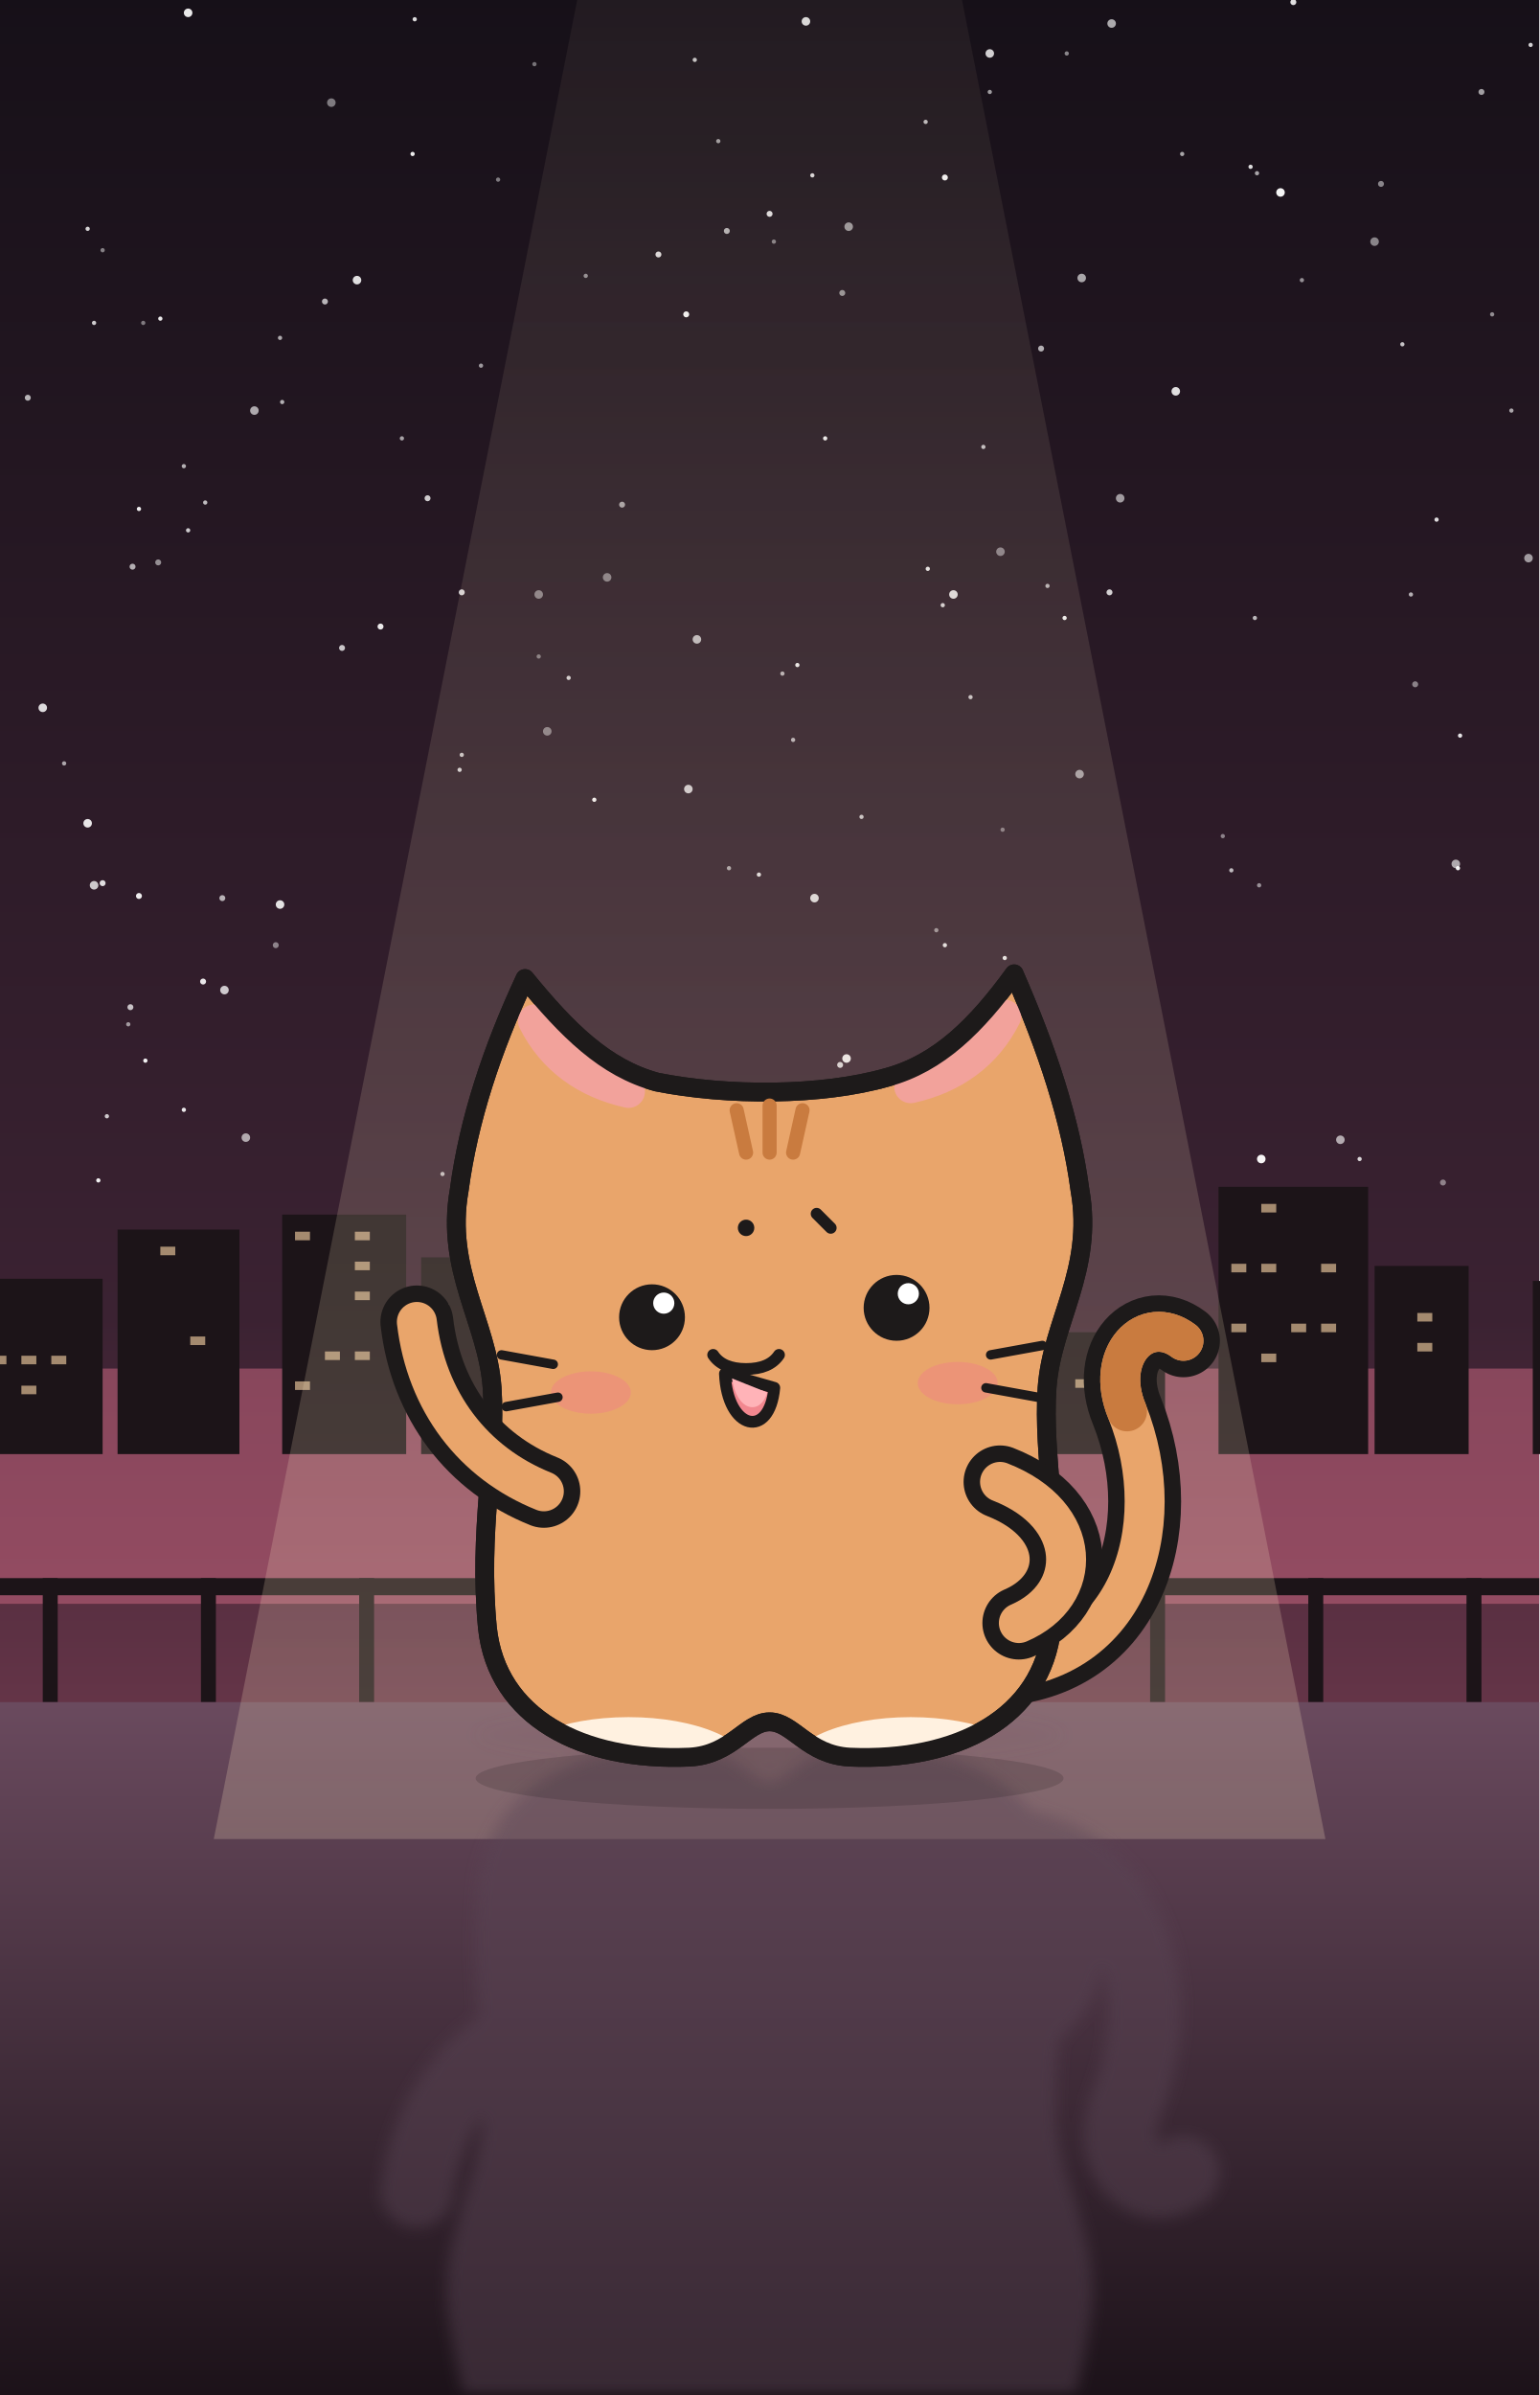
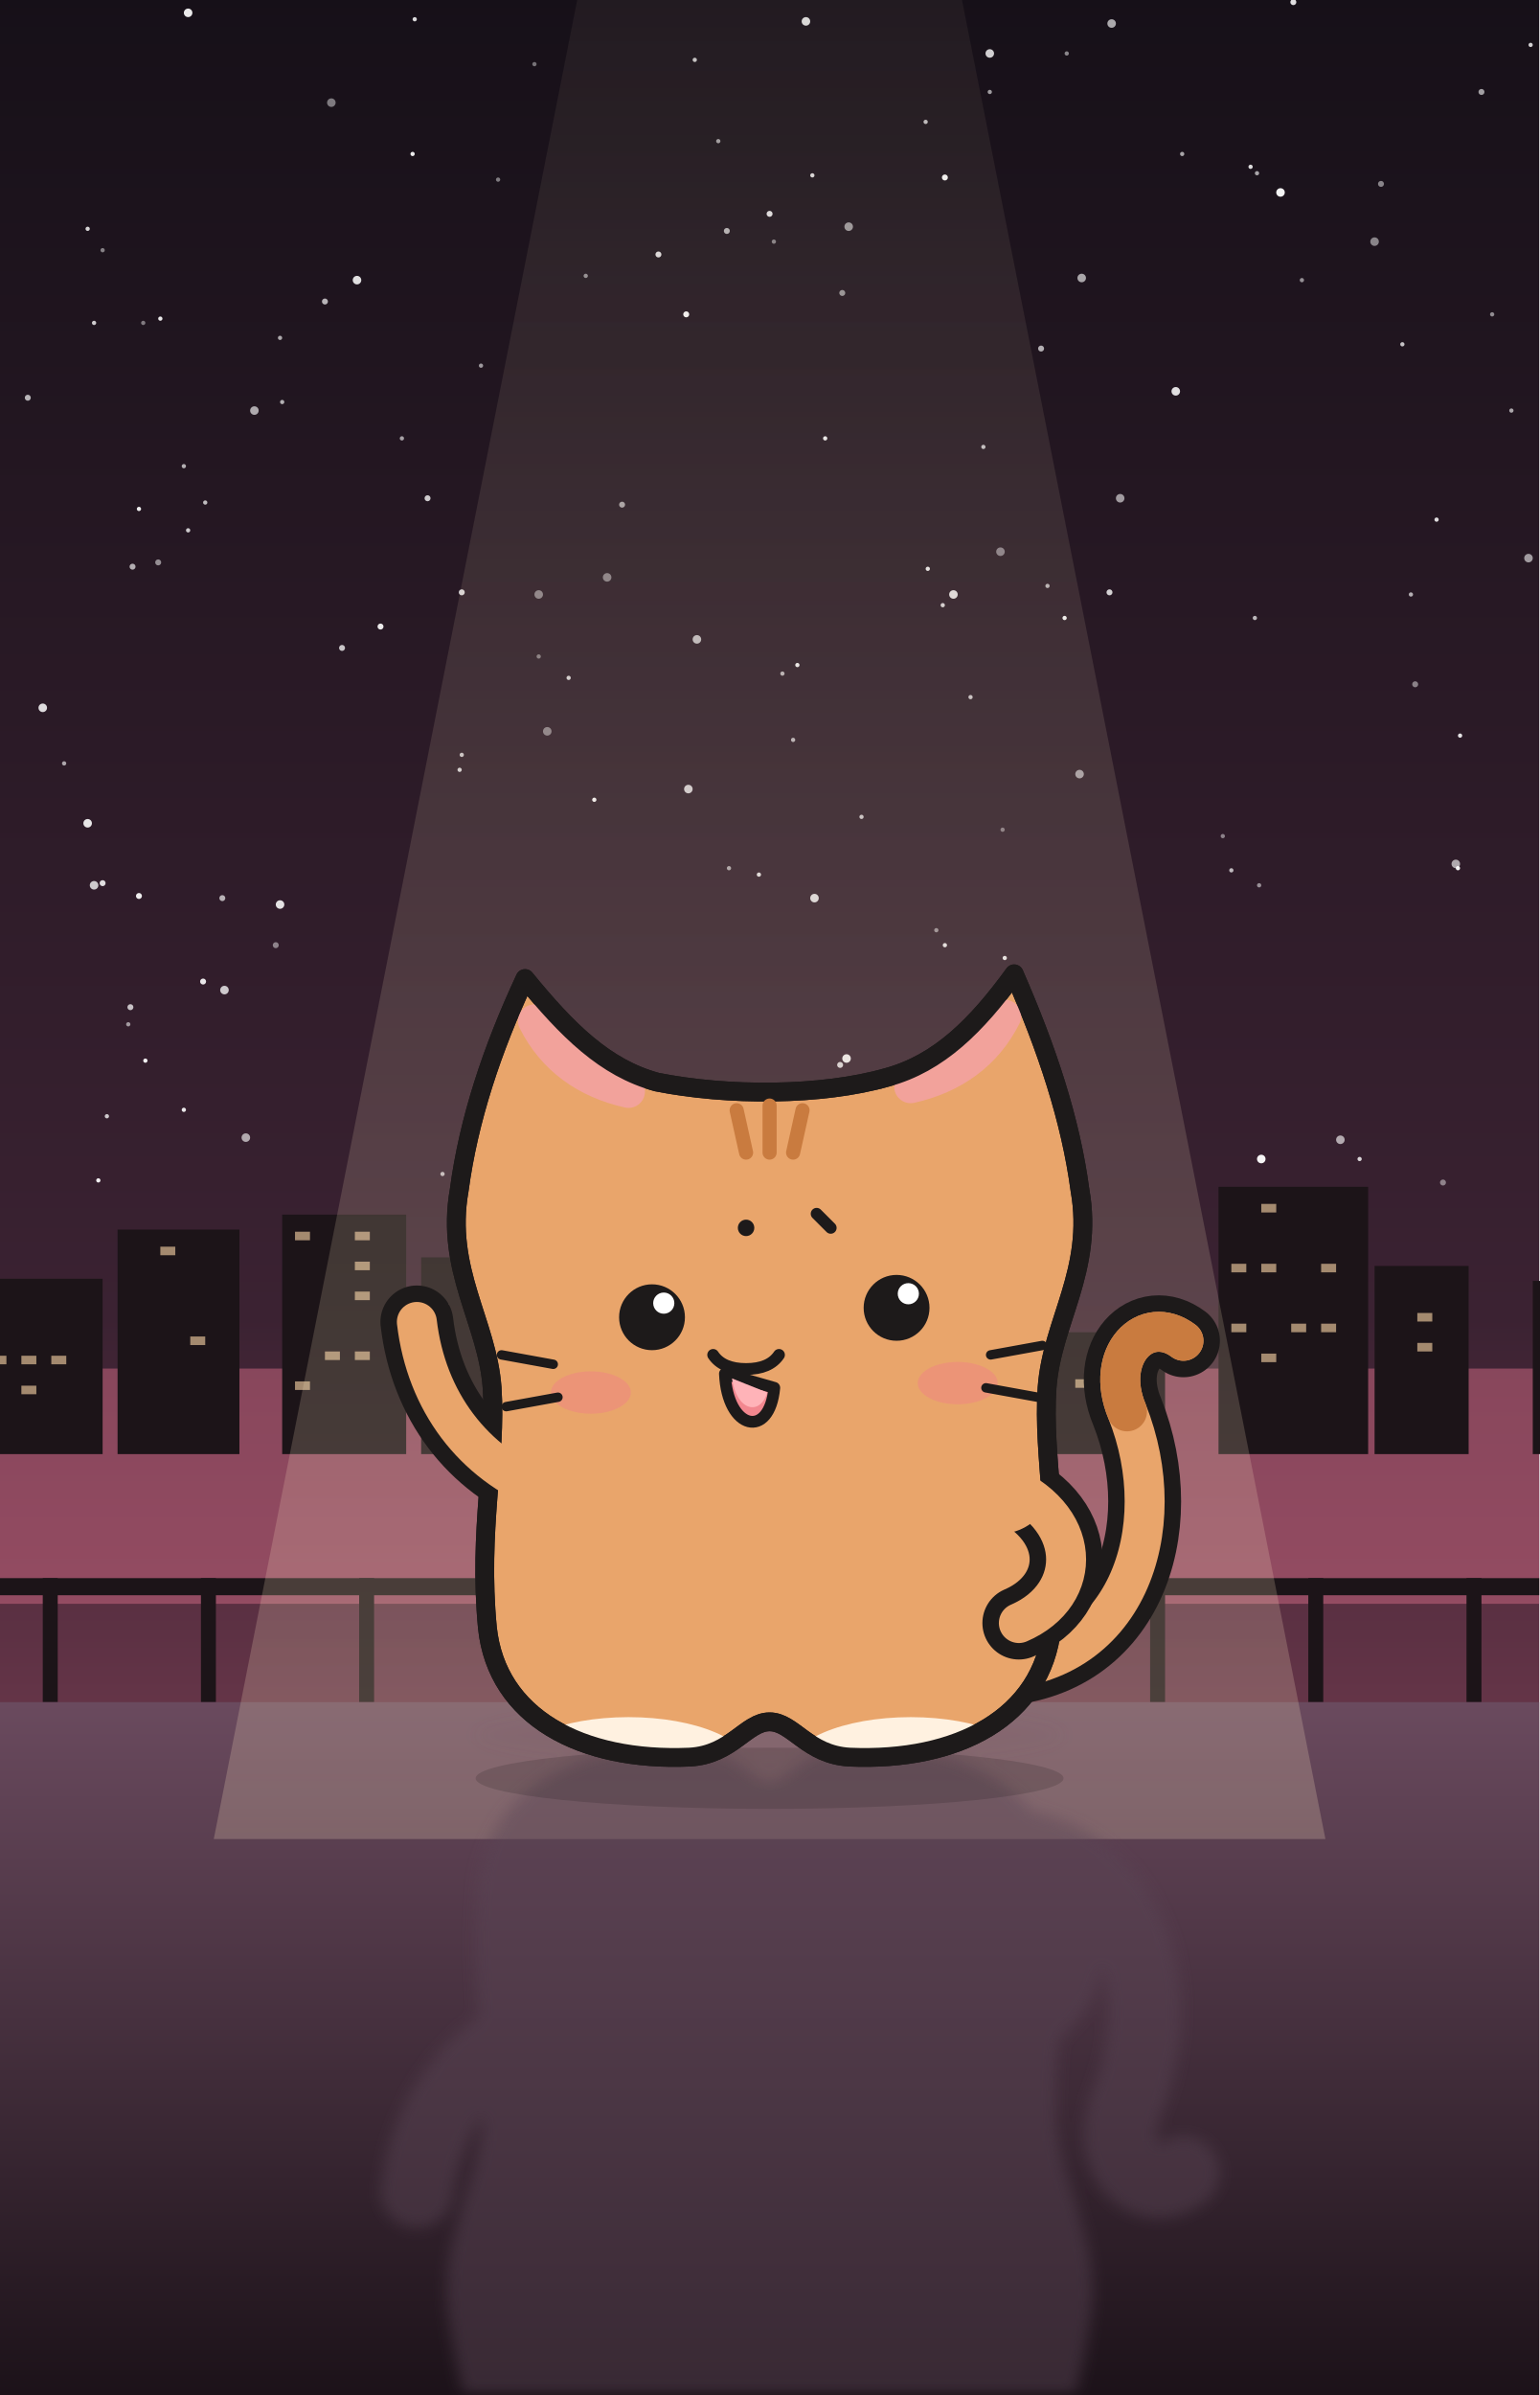
<svg xmlns="http://www.w3.org/2000/svg" viewBox="0 0 720 1120" width="720" height="1120">
  <defs>
    <clipPath id="tofu-clip">
      <path d="M200,432 C190,432 184,446 166,447 C120,449 84,430 80,392 C76,350 84,320 82,290 C80,262 62,240 68,206 C72,176 82,146 96,116 C114,138 130,154 152,160 C182,166 222,166 250,158 C272,152 288,136 304,114 C318,146 328,176 332,206 C338,240 320,262 318,290 C316,320 324,350 320,392 C316,430 280,449 234,447 C216,446 210,432 200,432 Z" />
    </clipPath>
+     <mask id="tofu-arm-left-m" maskUnits="userSpaceOnUse" x="0" y="0" width="400" height="500">
+       <rect width="400" height="500" fill="#fff" />
+       <circle cx="104" cy="334" r="40" fill="#000" clip-path="url(#tofu-clip)" />
+     </mask>
+     <mask id="tofu-arm-right-m" maskUnits="userSpaceOnUse" x="0" y="0" width="400" height="500">
+       <rect width="400" height="500" fill="#fff" />
+       <circle cx="298" cy="330" r="22" fill="#000" clip-path="url(#tofu-clip)" />
+     </mask>
    <linearGradient id="sky" x1="0" y1="0" x2="0" y2="1">
      <stop offset="0" stop-color="#161018" />
      <stop offset=".55" stop-color="#3b2232" />
      <stop offset="1" stop-color="#b0566f" />
    </linearGradient>
    <linearGradient id="floor" x1="0" y1="0" x2="0" y2="1">
      <stop offset="0" stop-color="#6a4a5e" />
      <stop offset="1" stop-color="#1c1219" />
    </linearGradient>
    <linearGradient id="beam" x1="0" y1="0" x2="0" y2="1">
      <stop offset="0" stop-color="#ffe7c2" stop-opacity=".05" />
      <stop offset="1" stop-color="#ffe7c2" stop-opacity=".22" />
    </linearGradient>
    <filter id="shade">
      <feColorMatrix type="matrix" values="0 0 0 0 .1  0 0 0 0 .06  0 0 0 0 .09  0 0 0 1 0" />
      <feGaussianBlur stdDeviation="3" />
    </filter>
    <g id="tofu">
      <g id="shadow" class="L-shadow">
        <ellipse cx="200" cy="456" rx="125" ry="13" fill="#000" opacity=".14" />
      </g>
      <g id="tail" class="L-tail" data-pivot="292 405">
        <path d="M292,410 C352,410 372,350 352,300 C342,276 360,258 376,270" fill="none" stroke="#1d1a1a" stroke-width="31" stroke-linecap="round" stroke-linejoin="round" />
        <path d="M292,410 C352,410 372,350 352,300 C342,276 360,258 376,270" fill="none" stroke="#e9a56b" stroke-width="17" stroke-linecap="round" stroke-linejoin="round" />
        <path d="M352,300 C342,276 360,258 376,270" fill="none" stroke="#c97b3f" stroke-width="17" stroke-linecap="round" />
      </g>
      <g id="body" class="L-body" data-pivot="200 440">
        <g id="body-base" class="L-body-base">
          <path d="M200,432 C190,432 184,446 166,447 C120,449 84,430 80,392 C76,350 84,320 82,290 C80,262 62,240 68,206 C72,176 82,146 96,116 C114,138 130,154 152,160 C182,166 222,166 250,158 C272,152 288,136 304,114 C318,146 328,176 332,206 C338,240 320,262 318,290 C316,320 324,350 320,392 C316,430 280,449 234,447 C216,446 210,432 200,432 Z" fill="#e9a56b" stroke="#1d1a1a" stroke-width="8" stroke-linejoin="round" stroke-linecap="round" />
          <g clip-path="url(#tofu-clip)">
            <path d="M100,134 C108,150 122,160 140,164 C122,158 108,148 100,134 Z" fill="#f2a29b" stroke="#f2a29b" stroke-width="14" stroke-linejoin="round" />
            <path d="M300,132 C292,148 278,158 260,162 C278,156 292,146 300,132 Z" fill="#f2a29b" stroke="#f2a29b" stroke-width="14" stroke-linejoin="round" />
            <ellipse cx="140" cy="452" rx="52" ry="22" fill="#fff1e0" />
            <ellipse cx="260" cy="452" rx="52" ry="22" fill="#fff1e0" />
          </g>
          <path d="M200,432 C190,432 184,446 166,447 C120,449 84,430 80,392 C76,350 84,320 82,290 C80,262 62,240 68,206 C72,176 82,146 96,116 C114,138 130,154 152,160 C182,166 222,166 250,158 C272,152 288,136 304,114 C318,146 328,176 332,206 C338,240 320,262 318,290 C316,320 324,350 320,392 C316,430 280,449 234,447 C216,446 210,432 200,432 Z" fill="none" stroke="#1d1a1a" stroke-width="8" stroke-linejoin="round" />
        </g>
        <g id="stripes" class="L-stripes">
          <path d="M186,172 l4,18 M200,170 v20 M214,172 l-4,18" fill="none" stroke="#c97b3f" stroke-width="6" stroke-linecap="round" stroke-linejoin="round" />
        </g>
        <g transform="translate(0,46)">
          <g id="brows" class="L-brows" data-pivot="205 174">
            <circle cx="190" cy="176" r="3.5" fill="#1d1a1a" />
            <path d="M220,170 l6,6" fill="none" stroke="#1d1a1a" stroke-width="5" stroke-linecap="round" stroke-linejoin="round" />
          </g>
          <g id="eyes" class="L-eyes" data-pivot="204 212">
            <circle cx="150" cy="214" r="14" fill="#1d1a1a" />
            <circle cx="155" cy="208" r="4.5" fill="#fff" />
            <circle cx="254" cy="210" r="14" fill="#1d1a1a" />
            <circle cx="259" cy="204" r="4.5" fill="#fff" />
          </g>
          <g id="blush" class="L-blush">
            <ellipse cx="124" cy="246" rx="17" ry="9" fill="#f07f86" opacity=".45" />
            <ellipse cx="280" cy="242" rx="17" ry="9" fill="#f07f86" opacity=".45" />
          </g>
          <g id="whiskers" class="L-whiskers">
            <path d="M108,234 l-22,-4 M110,248 l-22,4 M294,230 l22,-4 M292,244 l22,4" fill="none" stroke="#1d1a1a" stroke-width="4" stroke-linecap="round" stroke-linejoin="round" />
          </g>
          <g id="mouth-open" class="L-mouth-open" data-pivot="190 245">
            <path d="M190,236 q-10,0 -14,-6 M190,236 q10,0 14,-6" fill="none" stroke="#1d1a1a" stroke-width="5" stroke-linecap="round" stroke-linejoin="round" />
            <path d="M181,238 C182,262 200,266 202,244 Z" fill="#f2878f" stroke="#1d1a1a" stroke-width="5" stroke-linejoin="round" stroke-linecap="round" />
            <path d="M184,240 C186,254 196,256 199,246" fill="#ffb3b8" />
          </g>
          <g id="mouth-closed" class="L-mouth-closed" data-pivot="190 236" style="display:none">
            <path d="M176,232 q7,9 14,0 q7,9 14,0" fill="none" stroke="#1d1a1a" stroke-width="5" stroke-linecap="round" stroke-linejoin="round" />
          </g>
        </g>
      </g>
      <g id="arm-left" class="L-arm-left" data-pivot="104 334">
-         <path d="M104,334 C74,322 54,296 50,262" fill="none" stroke="#1d1a1a" stroke-width="31" stroke-linecap="round" stroke-linejoin="round" />
+         <path d="M104,334 C74,322 54,296 50,262" mask="url(#tofu-arm-left-m)" fill="none" stroke="#1d1a1a" stroke-width="31" stroke-linecap="round" stroke-linejoin="round" />
        <path d="M104,334 C74,322 54,296 50,262" fill="none" stroke="#e9a56b" stroke-width="17" stroke-linecap="round" stroke-linejoin="round" />
      </g>
      <g id="arm-right" class="L-arm-right" data-pivot="298 330">
-         <path d="M298,330 C334,344 334,378 306,390" fill="none" stroke="#1d1a1a" stroke-width="31" stroke-linecap="round" stroke-linejoin="round" />
+         <path d="M298,330 C334,344 334,378 306,390" mask="url(#tofu-arm-right-m)" fill="none" stroke="#1d1a1a" stroke-width="31" stroke-linecap="round" stroke-linejoin="round" />
        <path d="M298,330 C334,344 334,378 306,390" fill="none" stroke="#e9a56b" stroke-width="17" stroke-linecap="round" stroke-linejoin="round" />
      </g>
    </g>
  </defs>
  <rect width="720" height="1120" fill="url(#sky)" />
  <circle cx="233" cy="84" r="1" fill="#fff" opacity="0.44" />
  <circle cx="386" cy="205" r="1" fill="#fff" opacity="0.90" />
  <circle cx="155" cy="48" r="2" fill="#fff" opacity="0.44" />
  <circle cx="65" cy="238" r="1" fill="#fff" opacity="0.92" />
  <circle cx="454" cy="326" r="1" fill="#fff" opacity="0.72" />
  <circle cx="286" cy="547" r="1" fill="#fff" opacity="0.71" />
  <circle cx="96" cy="235" r="1" fill="#fff" opacity="0.71" />
  <circle cx="403" cy="382" r="1" fill="#fff" opacity="0.72" />
  <circle cx="460" cy="209" r="1" fill="#fff" opacity="0.71" />
  <circle cx="446" cy="278" r="2" fill="#fff" opacity="0.83" />
  <circle cx="335" cy="517" r="1.4" fill="#fff" opacity="0.56" />
  <circle cx="572" cy="391" r="1" fill="#fff" opacity="0.45" />
  <circle cx="216" cy="277" r="1.4" fill="#fff" opacity="0.80" />
  <circle cx="207" cy="549" r="1" fill="#fff" opacity="0.68" />
  <circle cx="119" cy="192" r="2" fill="#fff" opacity="0.63" />
  <circle cx="693" cy="43" r="1.4" fill="#fff" opacity="0.59" />
  <circle cx="252" cy="278" r="2" fill="#fff" opacity="0.44" />
  <circle cx="67" cy="151" r="1" fill="#fff" opacity="0.43" />
  <circle cx="505" cy="362" r="2" fill="#fff" opacity="0.56" />
  <circle cx="278" cy="374" r="1" fill="#fff" opacity="0.92" />
  <circle cx="256" cy="342" r="2" fill="#fff" opacity="0.43" />
  <circle cx="553" cy="72" r="1" fill="#fff" opacity="0.62" />
  <circle cx="660" cy="278" r="1" fill="#fff" opacity="0.65" />
  <circle cx="396" cy="495" r="2" fill="#fff" opacity="0.88" />
  <circle cx="200" cy="233" r="1.4" fill="#fff" opacity="0.78" />
  <circle cx="274" cy="129" r="1" fill="#fff" opacity="0.50" />
  <circle cx="167" cy="131" r="2" fill="#fff" opacity="0.86" />
  <circle cx="131" cy="158" r="1" fill="#fff" opacity="0.63" />
  <circle cx="266" cy="317" r="1" fill="#fff" opacity="0.78" />
  <circle cx="371" cy="346" r="1" fill="#fff" opacity="0.65" />
  <circle cx="627" cy="533" r="2" fill="#fff" opacity="0.62" />
  <circle cx="284" cy="270" r="2" fill="#fff" opacity="0.43" />
  <circle cx="48" cy="117" r="1" fill="#fff" opacity="0.46" />
  <circle cx="433" cy="57" r="1" fill="#fff" opacity="0.70" />
  <circle cx="683" cy="344" r="1" fill="#fff" opacity="0.88" />
  <circle cx="442" cy="83" r="1.4" fill="#fff" opacity="0.93" />
  <circle cx="434" cy="266" r="1" fill="#fff" opacity="0.87" />
  <circle cx="715" cy="261" r="2" fill="#fff" opacity="0.57" />
  <circle cx="104" cy="420" r="1.4" fill="#fff" opacity="0.66" />
  <circle cx="498" cy="289" r="1" fill="#fff" opacity="0.92" />
  <circle cx="380" cy="82" r="1" fill="#fff" opacity="0.82" />
  <circle cx="215" cy="360" r="1" fill="#fff" opacity="0.78" />
  <circle cx="188" cy="205" r="1" fill="#fff" opacity="0.60" />
  <circle cx="160" cy="303" r="1.4" fill="#fff" opacity="0.75" />
  <circle cx="442" cy="442" r="1" fill="#fff" opacity="0.84" />
  <circle cx="589" cy="414" r="1" fill="#fff" opacity="0.51" />
  <circle cx="355" cy="409" r="1" fill="#fff" opacity="0.83" />
  <circle cx="340" cy="108" r="1.4" fill="#fff" opacity="0.65" />
  <circle cx="675" cy="553" r="1.4" fill="#fff" opacity="0.44" />
  <circle cx="74" cy="263" r="1.4" fill="#fff" opacity="0.51" />
  <circle cx="449" cy="504" r="1" fill="#fff" opacity="0.66" />
  <circle cx="470" cy="448" r="1" fill="#fff" opacity="0.86" />
  <circle cx="86" cy="218" r="1" fill="#fff" opacity="0.66" />
  <circle cx="129" cy="442" r="1.4" fill="#fff" opacity="0.45" />
  <circle cx="681" cy="404" r="2" fill="#fff" opacity="0.62" />
  <circle cx="682" cy="406" r="1" fill="#fff" opacity="0.95" />
  <circle cx="20" cy="331" r="2" fill="#fff" opacity="0.84" />
  <circle cx="105" cy="463" r="2" fill="#fff" opacity="0.76" />
  <circle cx="252" cy="307" r="1" fill="#fff" opacity="0.41" />
  <circle cx="576" cy="407" r="1" fill="#fff" opacity="0.69" />
  <circle cx="672" cy="243" r="1" fill="#fff" opacity="0.85" />
  <circle cx="152" cy="141" r="1.4" fill="#fff" opacity="0.68" />
  <circle cx="550" cy="183" r="2" fill="#fff" opacity="0.86" />
  <circle cx="44" cy="414" r="2" fill="#fff" opacity="0.76" />
  <circle cx="587" cy="289" r="1" fill="#fff" opacity="0.69" />
  <circle cx="377" cy="10" r="2" fill="#fff" opacity="0.83" />
  <circle cx="438" cy="435" r="1" fill="#fff" opacity="0.49" />
  <circle cx="341" cy="406" r="1" fill="#fff" opacity="0.58" />
  <circle cx="373" cy="311" r="1" fill="#fff" opacity="0.89" />
  <circle cx="41" cy="107" r="1" fill="#fff" opacity="0.82" />
  <circle cx="366" cy="315" r="1" fill="#fff" opacity="0.64" />
  <circle cx="441" cy="283" r="1" fill="#fff" opacity="0.78" />
  <circle cx="326" cy="299" r="2" fill="#fff" opacity="0.68" />
  <circle cx="178" cy="293" r="1.4" fill="#fff" opacity="0.91" />
  <circle cx="643" cy="113" r="2" fill="#fff" opacity="0.48" />
  <circle cx="88" cy="248" r="1" fill="#fff" opacity="0.77" />
  <circle cx="308" cy="119" r="1.4" fill="#fff" opacity="0.83" />
  <circle cx="646" cy="86" r="1.4" fill="#fff" opacity="0.48" />
  <circle cx="636" cy="542" r="1" fill="#fff" opacity="0.81" />
  <circle cx="68" cy="496" r="1" fill="#fff" opacity="0.94" />
  <circle cx="599" cy="90" r="2" fill="#fff" opacity="0.95" />
  <circle cx="291" cy="236" r="1.4" fill="#fff" opacity="0.58" />
  <circle cx="520" cy="11" r="2" fill="#fff" opacity="0.64" />
  <circle cx="13" cy="186" r="1.4" fill="#fff" opacity="0.68" />
  <circle cx="46" cy="552" r="1" fill="#fff" opacity="0.93" />
  <circle cx="75" cy="149" r="1" fill="#fff" opacity="0.90" />
  <circle cx="131" cy="423" r="2" fill="#fff" opacity="0.87" />
  <circle cx="487" cy="530" r="2" fill="#fff" opacity="0.48" />
  <circle cx="662" cy="320" r="1.4" fill="#fff" opacity="0.45" />
  <circle cx="41" cy="385" r="2" fill="#fff" opacity="0.89" />
  <circle cx="194" cy="9" r="1" fill="#fff" opacity="0.84" />
  <circle cx="60" cy="479" r="1" fill="#fff" opacity="0.55" />
  <circle cx="88" cy="6" r="2" fill="#fff" opacity="0.91" />
  <circle cx="193" cy="72" r="1" fill="#fff" opacity="0.92" />
  <circle cx="698" cy="147" r="1" fill="#fff" opacity="0.51" />
  <circle cx="225" cy="171" r="1" fill="#fff" opacity="0.56" />
  <circle cx="360" cy="100" r="1.4" fill="#fff" opacity="0.84" />
  <circle cx="716" cy="21" r="1" fill="#fff" opacity="0.80" />
  <circle cx="397" cy="106" r="2" fill="#fff" opacity="0.54" />
  <circle cx="322" cy="369" r="2" fill="#fff" opacity="0.76" />
  <circle cx="393" cy="498" r="1.4" fill="#fff" opacity="0.78" />
  <circle cx="707" cy="192" r="1" fill="#fff" opacity="0.62" />
  <circle cx="250" cy="30" r="1" fill="#fff" opacity="0.41" />
  <circle cx="450" cy="493" r="2" fill="#fff" opacity="0.49" />
  <circle cx="61" cy="471" r="1.4" fill="#fff" opacity="0.73" />
  <circle cx="499" cy="25" r="1" fill="#fff" opacity="0.49" />
  <circle cx="321" cy="147" r="1.4" fill="#fff" opacity="0.93" />
  <circle cx="394" cy="137" r="1.4" fill="#fff" opacity="0.52" />
  <circle cx="132" cy="188" r="1" fill="#fff" opacity="0.66" />
  <circle cx="362" cy="113" r="1" fill="#fff" opacity="0.45" />
  <circle cx="588" cy="81" r="1" fill="#fff" opacity="0.62" />
  <circle cx="216" cy="353" r="1" fill="#fff" opacity="0.72" />
  <circle cx="381" cy="420" r="2" fill="#fff" opacity="0.82" />
  <circle cx="519" cy="277" r="1.4" fill="#fff" opacity="0.80" />
  <circle cx="463" cy="25" r="2" fill="#fff" opacity="0.80" />
  <circle cx="585" cy="78" r="1" fill="#fff" opacity="0.85" />
  <circle cx="421" cy="500" r="1" fill="#fff" opacity="0.45" />
  <circle cx="30" cy="357" r="1" fill="#fff" opacity="0.61" />
  <circle cx="325" cy="28" r="1" fill="#fff" opacity="0.74" />
  <circle cx="490" cy="274" r="1" fill="#fff" opacity="0.65" />
  <circle cx="50" cy="522" r="1" fill="#fff" opacity="0.76" />
  <circle cx="48" cy="413" r="1.4" fill="#fff" opacity="0.85" />
  <circle cx="609" cy="131" r="1" fill="#fff" opacity="0.53" />
  <circle cx="468" cy="258" r="2" fill="#fff" opacity="0.44" />
  <circle cx="656" cy="161" r="1" fill="#fff" opacity="0.74" />
  <circle cx="463" cy="43" r="1" fill="#fff" opacity="0.58" />
  <circle cx="469" cy="388" r="1" fill="#fff" opacity="0.41" />
  <circle cx="44" cy="151" r="1" fill="#fff" opacity="0.78" />
  <circle cx="487" cy="163" r="1.4" fill="#fff" opacity="0.66" />
  <circle cx="336" cy="66" r="1" fill="#fff" opacity="0.57" />
  <circle cx="62" cy="265" r="1.4" fill="#fff" opacity="0.65" />
  <circle cx="590" cy="542" r="2" fill="#fff" opacity="0.95" />
  <circle cx="279" cy="513" r="1" fill="#fff" opacity="0.44" />
  <circle cx="65" cy="419" r="1.4" fill="#fff" opacity="0.92" />
  <circle cx="95" cy="459" r="1.4" fill="#fff" opacity="0.89" />
  <circle cx="506" cy="130" r="2" fill="#fff" opacity="0.62" />
  <circle cx="115" cy="532" r="2" fill="#fff" opacity="0.62" />
  <circle cx="524" cy="233" r="2" fill="#fff" opacity="0.57" />
  <circle cx="605" cy="1" r="1.4" fill="#fff" opacity="0.86" />
  <circle cx="86" cy="519" r="1" fill="#fff" opacity="0.90" />
  <rect x="0" y="640" width="720" height="110" fill="#c3627c" opacity=".55" />
  <rect x="-10" y="598" width="58" height="82" fill="#1c1418" />
  <rect x="-4" y="634" width="7" height="4" fill="#ffd9a8" opacity=".6" />
  <rect x="10" y="634" width="7" height="4" fill="#ffd9a8" opacity=".6" />
  <rect x="24" y="634" width="7" height="4" fill="#ffd9a8" opacity=".6" />
  <rect x="10" y="648" width="7" height="4" fill="#ffd9a8" opacity=".6" />
  <rect x="55" y="575" width="57" height="105" fill="#1c1418" />
  <rect x="75" y="583" width="7" height="4" fill="#ffd9a8" opacity=".6" />
  <rect x="89" y="625" width="7" height="4" fill="#ffd9a8" opacity=".6" />
  <rect x="132" y="568" width="58" height="112" fill="#1c1418" />
  <rect x="138" y="576" width="7" height="4" fill="#ffd9a8" opacity=".6" />
  <rect x="166" y="576" width="7" height="4" fill="#ffd9a8" opacity=".6" />
  <rect x="166" y="590" width="7" height="4" fill="#ffd9a8" opacity=".6" />
  <rect x="166" y="604" width="7" height="4" fill="#ffd9a8" opacity=".6" />
  <rect x="152" y="632" width="7" height="4" fill="#ffd9a8" opacity=".6" />
  <rect x="166" y="632" width="7" height="4" fill="#ffd9a8" opacity=".6" />
  <rect x="138" y="646" width="7" height="4" fill="#ffd9a8" opacity=".6" />
  <rect x="197" y="588" width="68" height="92" fill="#1c1418" />
  <rect x="231" y="596" width="7" height="4" fill="#ffd9a8" opacity=".6" />
  <rect x="245" y="596" width="7" height="4" fill="#ffd9a8" opacity=".6" />
  <rect x="203" y="610" width="7" height="4" fill="#ffd9a8" opacity=".6" />
  <rect x="231" y="610" width="7" height="4" fill="#ffd9a8" opacity=".6" />
  <rect x="245" y="610" width="7" height="4" fill="#ffd9a8" opacity=".6" />
  <rect x="203" y="624" width="7" height="4" fill="#ffd9a8" opacity=".6" />
  <rect x="275" y="649" width="88" height="31" fill="#1c1418" />
  <rect x="378" y="632" width="57" height="48" fill="#1c1418" />
  <rect x="398" y="640" width="7" height="4" fill="#ffd9a8" opacity=".6" />
  <rect x="455" y="623" width="90" height="57" fill="#1c1418" />
  <rect x="475" y="631" width="7" height="4" fill="#ffd9a8" opacity=".6" />
  <rect x="503" y="645" width="7" height="4" fill="#ffd9a8" opacity=".6" />
  <rect x="570" y="555" width="70" height="125" fill="#1c1418" />
  <rect x="590" y="563" width="7" height="4" fill="#ffd9a8" opacity=".6" />
  <rect x="576" y="591" width="7" height="4" fill="#ffd9a8" opacity=".6" />
  <rect x="590" y="591" width="7" height="4" fill="#ffd9a8" opacity=".6" />
  <rect x="618" y="591" width="7" height="4" fill="#ffd9a8" opacity=".6" />
  <rect x="576" y="619" width="7" height="4" fill="#ffd9a8" opacity=".6" />
  <rect x="604" y="619" width="7" height="4" fill="#ffd9a8" opacity=".6" />
  <rect x="618" y="619" width="7" height="4" fill="#ffd9a8" opacity=".6" />
  <rect x="590" y="633" width="7" height="4" fill="#ffd9a8" opacity=".6" />
  <rect x="643" y="592" width="44" height="88" fill="#1c1418" />
  <rect x="663" y="614" width="7" height="4" fill="#ffd9a8" opacity=".6" />
  <rect x="663" y="628" width="7" height="4" fill="#ffd9a8" opacity=".6" />
  <rect x="717" y="599" width="60" height="81" fill="#1c1418" />
  <rect x="737" y="607" width="7" height="4" fill="#ffd9a8" opacity=".6" />
  <rect x="751" y="607" width="7" height="4" fill="#ffd9a8" opacity=".6" />
  <rect x="751" y="621" width="7" height="4" fill="#ffd9a8" opacity=".6" />
  <rect x="751" y="635" width="7" height="4" fill="#ffd9a8" opacity=".6" />
  <rect x="737" y="649" width="7" height="4" fill="#ffd9a8" opacity=".6" />
  <rect x="751" y="649" width="7" height="4" fill="#ffd9a8" opacity=".6" />
  <rect x="0" y="738" width="720" height="8" fill="#1c1418" />
  <rect x="20" y="738" width="7" height="58" fill="#1c1418" />
  <rect x="94" y="738" width="7" height="58" fill="#1c1418" />
  <rect x="168" y="738" width="7" height="58" fill="#1c1418" />
  <rect x="242" y="738" width="7" height="58" fill="#1c1418" />
  <rect x="316" y="738" width="7" height="58" fill="#1c1418" />
  <rect x="390" y="738" width="7" height="58" fill="#1c1418" />
  <rect x="464" y="738" width="7" height="58" fill="#1c1418" />
  <rect x="538" y="738" width="7" height="58" fill="#1c1418" />
  <rect x="612" y="738" width="7" height="58" fill="#1c1418" />
  <rect x="686" y="738" width="7" height="58" fill="#1c1418" />
  <rect x="0" y="796" width="720" height="324" fill="url(#floor)" />
  <path d="M270,0 L450,0 L620,860 L100,860 Z" fill="url(#beam)" />
  <g transform="translate(140,1313) scale(1.1,-1.1)" filter="url(#shade)" opacity=".45">
    <use href="#tofu" />
  </g>
  <g transform="translate(140,330) scale(1.1)">
    <use href="#tofu" />
  </g>
</svg>
